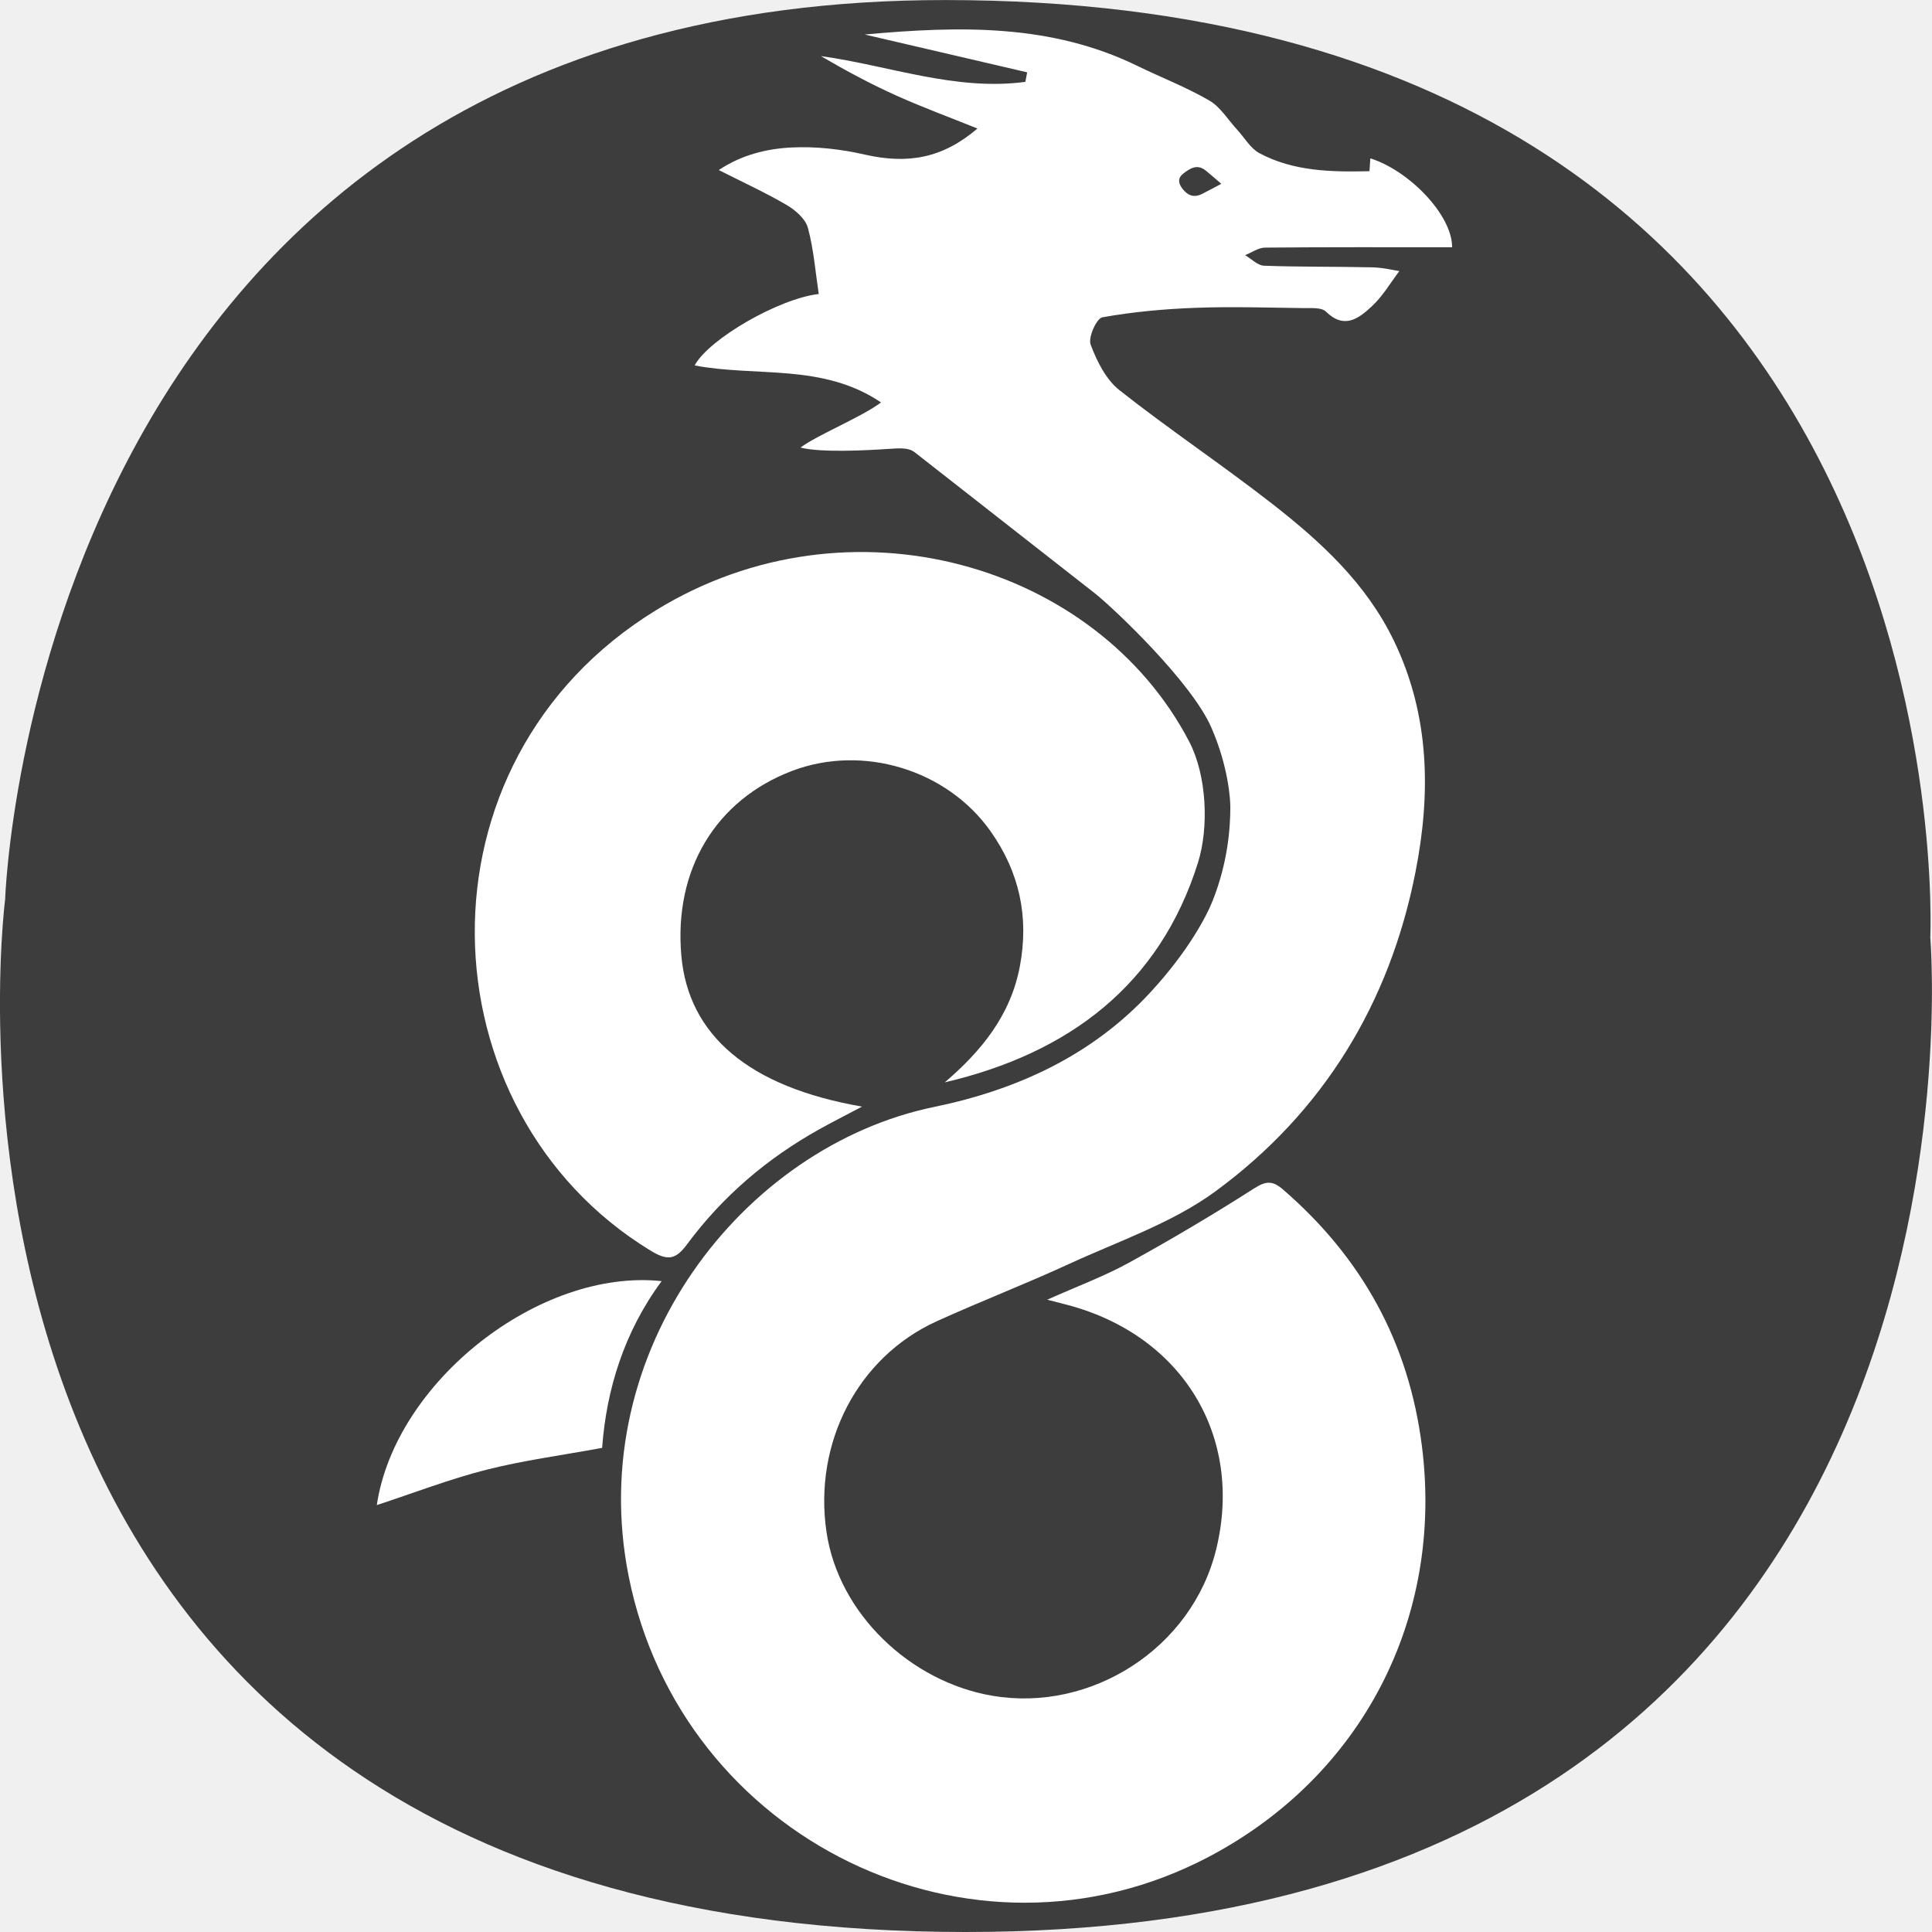
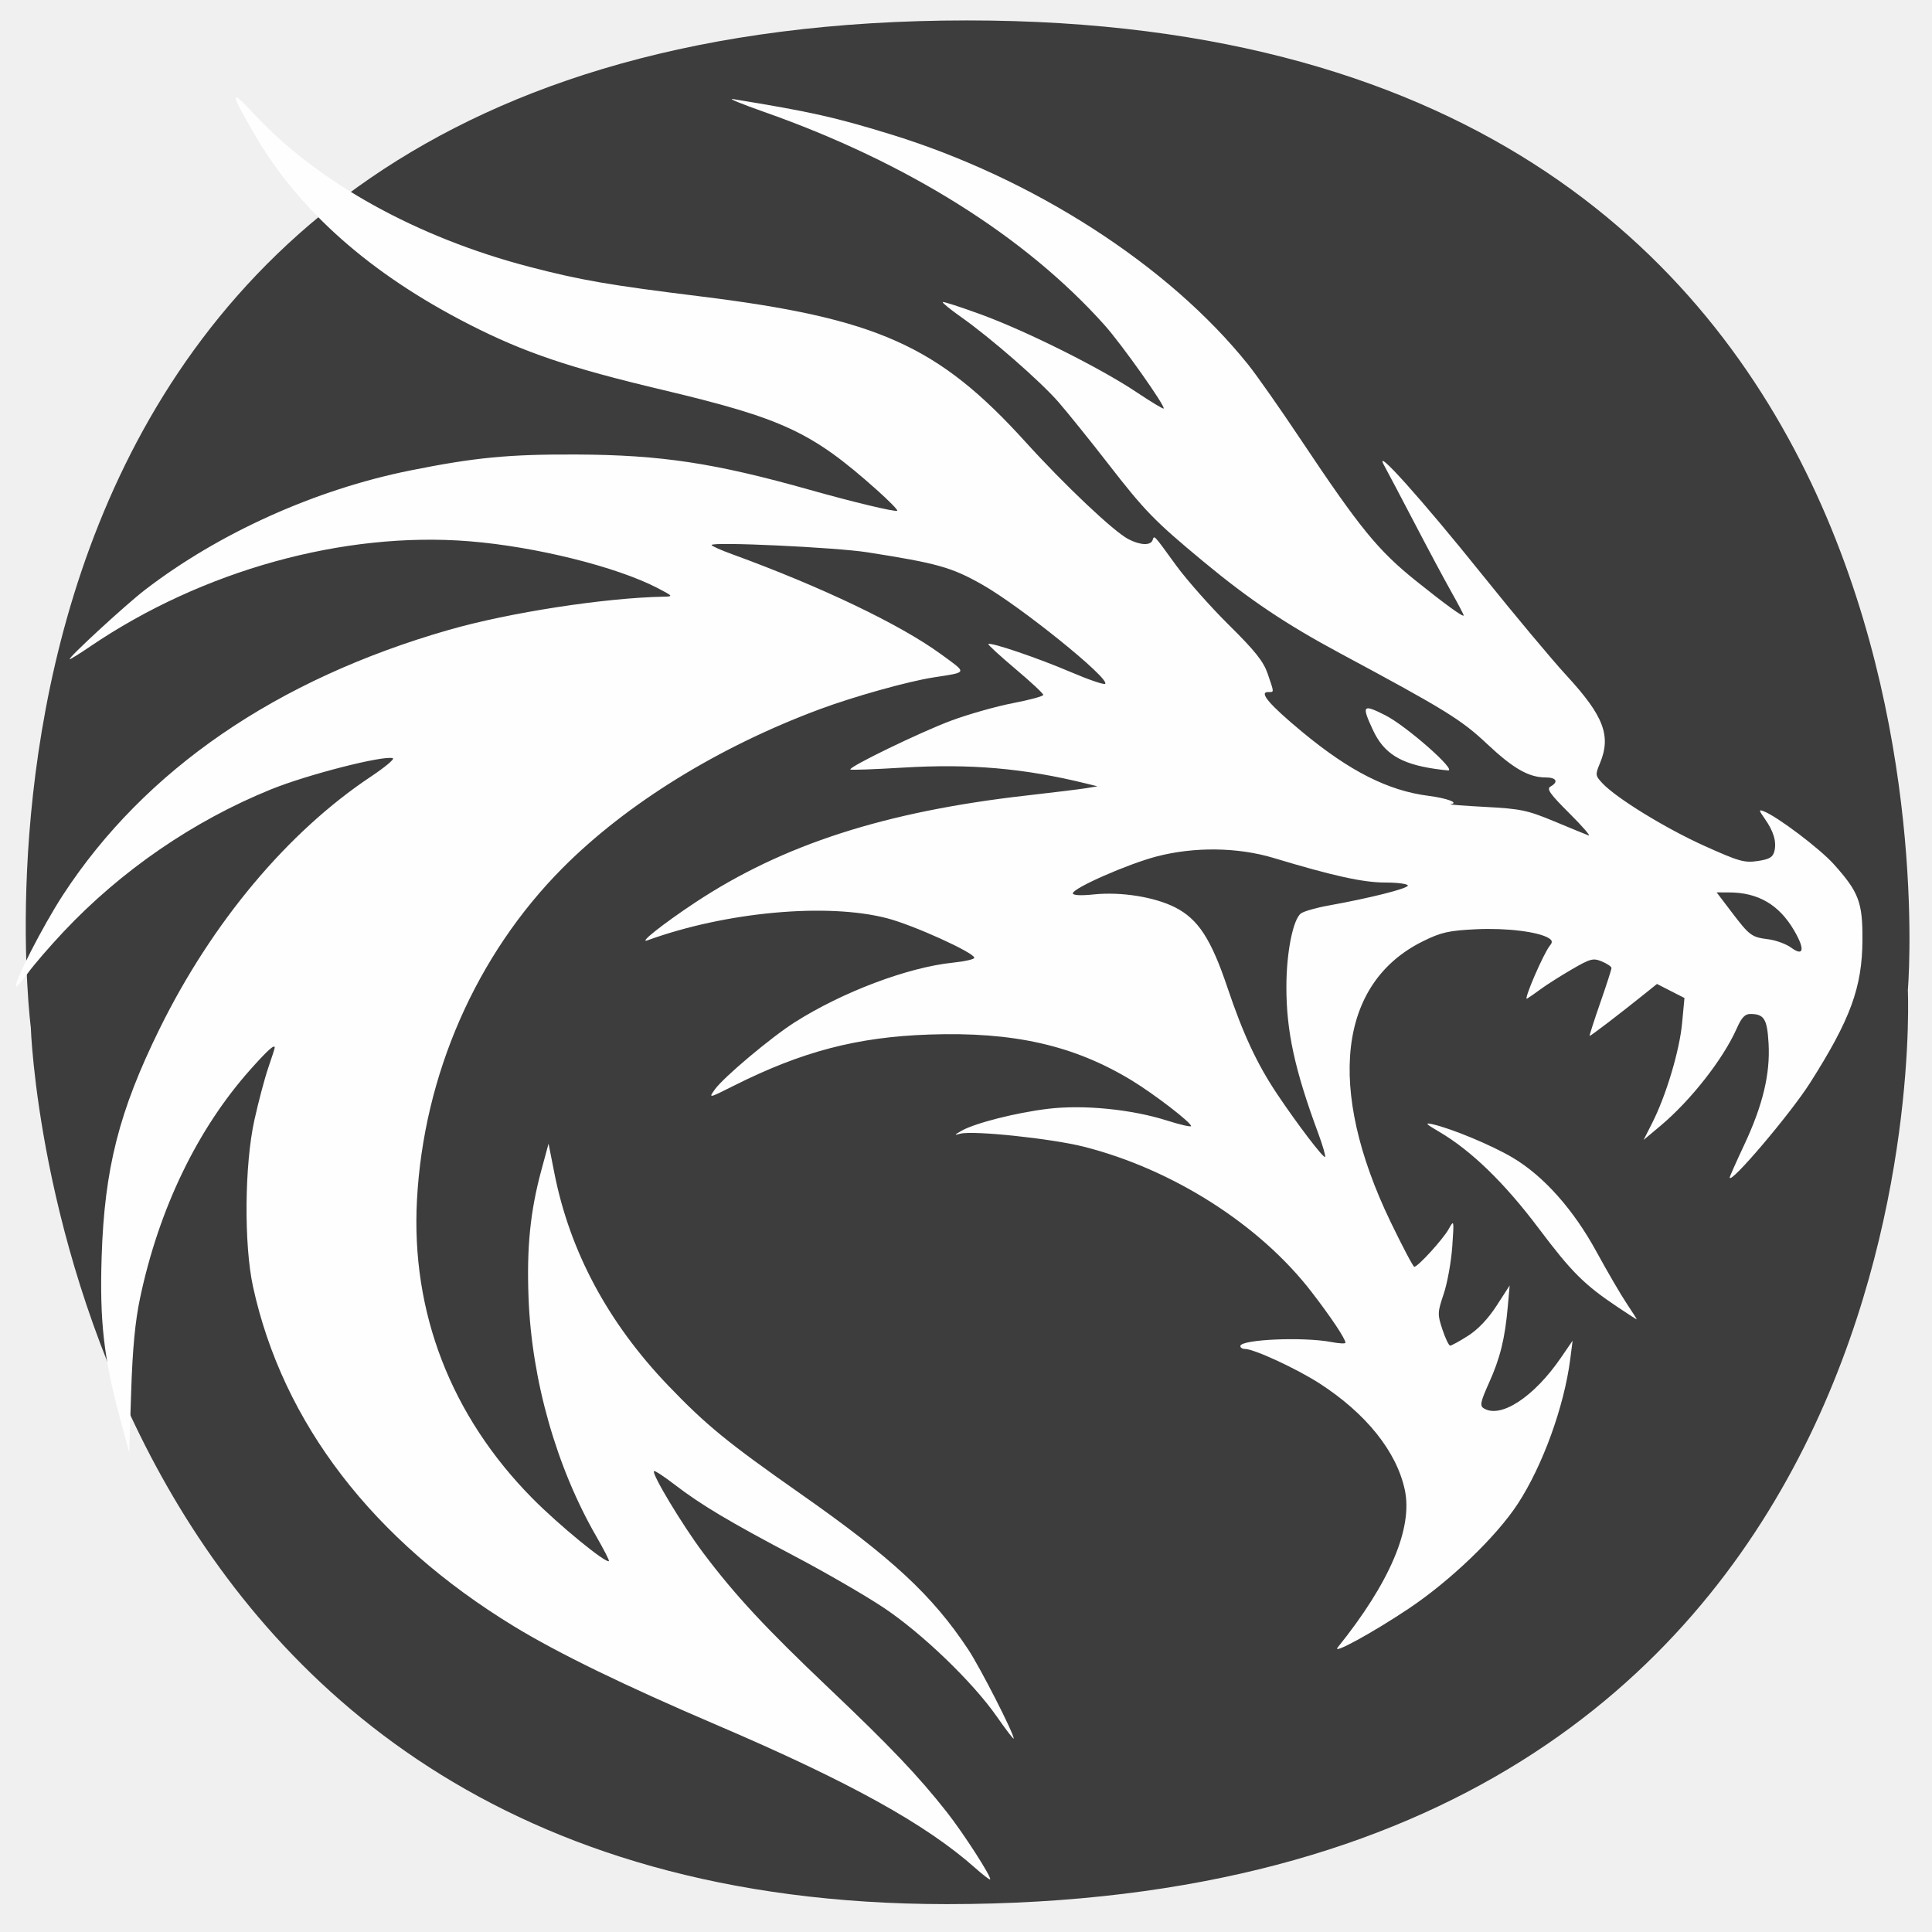
- <svg xmlns="http://www.w3.org/2000/svg" width="400" height="400" version="1.1" viewBox="0 0 400 400" xml:space="preserve">
-   <defs>
-     <clipPath id="a">
-       <path d="m0 300h300v-300h-300z" />
-     </clipPath>
-   </defs>
-   <g transform="matrix(1.3333 0 0 -1.3333 0 400)">
-     <g clip-path="url(#a)">
-       <g transform="translate(177.57 268.56)">
-         <path d="m0 0c0.969-0.066 2.097 0.81 3.987 1.635-1.862 0.802-2.973 1.655-3.939 1.593-0.996-0.063-2.592-1.031-2.567-1.578 0.027-0.603 1.532-1.583 2.519-1.65" fill="#3d3d3d" />
-       </g>
-       <g transform="translate(179.32 268.11)">
-         <path d="m0 0c0.969-0.066 2.097 0.81 3.987 1.635-1.862 0.802-2.973 1.655-3.939 1.593-0.996-0.063-2.592-1.031-2.567-1.578 0.027-0.603 1.532-1.583 2.519-1.65" fill="#3d3d3d" />
-       </g>
-       <g transform="translate(299.74 154.44)">
-         <path d="m0 0s6.94 145.56-153.04 145.56c-141.48 0-145.9-139.63-145.9-139.63s-20.811-160.37 149.16-160.37c163.02 0 149.78 154.44 149.78 154.44" fill="#3d3d3d" />
-       </g>
-       <g transform="translate(133.86 128.17)">
-         <path d="m0 0c-2.627-1.39-4.65-2.414-6.63-3.517-8.1-4.512-15.026-10.419-20.544-17.868-1.784-2.409-3.01-2.603-5.727-0.941-35.338 21.61-37.609 75.843 0.983 99.453 30.017 18.364 68.365 7.14 82.735-20.477 2.723-5.234 3.069-13.291 1.345-18.782-5.955-18.955-20.015-29.586-39.313-34.102 5.689 4.87 10.218 10.393 11.659 18.025 1.452 7.687-0.084 14.638-4.542 20.956-6.773 9.596-19.868 13.544-30.811 9.389-11.881-4.511-18.39-15.354-17.216-28.683 1.09-12.381 10.484-20.405 28.061-23.453" fill="#fff" />
-       </g>
-       <g transform="translate(58.513 66.293)">
-         <path d="M 0,0 C 2.838,19.152 25.265,36.788 44.23,34.776 38.356,26.832 35.643,17.846 34.988,8.883 28.686,7.722 22.747,6.941 16.981,5.478 11.304,4.037 5.803,1.903 0,0" fill="#fff" />
-       </g>
-       <g transform="translate(183.79 273.09)">
-         <path d="m0 0c1.061 0.812 2.155 1.494 3.472 0.408 0.75-0.617 1.478-1.257 2.386-2.032-1.127-0.595-2.042-1.096-2.975-1.567-1.306-0.658-2.282-0.218-3.072 0.822-0.642 0.844-0.757 1.645 0.189 2.369m15.447-157.8c-1.598 1.382-2.611 1.381-4.485 0.182-6.359-4.068-12.867-7.922-19.481-11.562-3.792-2.086-7.898-3.599-12.653-5.724 1.633-0.421 2.418-0.619 3.201-0.827 17.776-4.73 27.272-20.335 23.065-37.813-3.741-15.544-19.52-25.482-34.812-22.86-12.748 2.186-23.877 12.772-25.735 25.456-2.026 13.824 4.859 27.119 17.108 32.689 6.794 3.089 13.771 5.778 20.549 8.9 7.706 3.551 16.038 6.355 22.766 11.296 16.7 12.262 27.012 29.145 31.033 49.523 2.408 12.207 2.245 24.36-3.339 35.95-4.286 8.895-11.319 15.357-18.875 21.253-7.775 6.068-16.007 11.554-23.747 17.664-2.095 1.653-3.509 4.505-4.478 7.09-0.411 1.095 0.925 4.066 1.819 4.227 4.746 0.852 9.596 1.29 14.425 1.473 5.574 0.21 11.164 0.032 16.746-0.042 1.21-0.015 2.853 0.141 3.549-0.542 2.891-2.843 5.159-1.014 7.166 0.856 1.689 1.573 2.893 3.668 4.236 5.433-0.815 0.12-2.487 0.541-4.168 0.581-5.613 0.133-11.233 0.047-16.843 0.253-1 0.037-1.963 1.066-2.942 1.637 1.031 0.409 2.058 1.165 3.093 1.175 9.682 0.091 19.366 0.054 29.057 0.054 0.011 5.038-6.722 11.936-12.704 13.806-0.045-0.682-0.087-1.317-0.131-1.994-5.944-0.141-11.778-0.03-17.078 2.788-1.396 0.743-2.309 2.394-3.446 3.627-1.431 1.551-2.605 3.547-4.349 4.559-3.576 2.076-7.48 3.58-11.211 5.397-13.259 6.458-27.262 6.231-42.302 4.854 8.991-2.092 17.11-3.982 25.23-5.872-0.093-0.494-0.185-0.987-0.278-1.481-10.86-1.455-21.134 2.528-31.756 4.003 3.849-2.254 7.749-4.35 11.778-6.158 4.095-1.837 8.316-3.39 12.538-5.091-5.364-4.583-10.746-5.588-17.488-4.048-3.686 0.842-7.585 1.29-11.348 1.106-3.887-0.19-7.802-1.147-11.332-3.506 3.78-1.916 7.263-3.506 10.549-5.432 1.355-0.795 2.909-2.144 3.287-3.536 0.904-3.333 1.166-6.841 1.687-10.281-6.188-0.701-17.071-6.994-19.27-11.09 9.512-1.831 19.868 0.383 28.942-5.746-2.989-2.262-9.949-5.075-12.502-7.007 3.156-0.827 10.469-0.423 13.33-0.229 2.409 0.164 3.521 0.223 4.508-0.59l28.001-21.921c2.944-2.374 14.835-13.629 17.939-20.704 2.643-6.023 2.966-11.148 2.965-12.398-2e-3 -3.355-0.413-8.609-2.721-14.469-0.969-2.461-3.812-7.912-9.677-14.267-9.09-9.847-20.783-15.17-33.57-17.807-29.732-6.13-54.436-37.881-47.462-72.884 8.142-40.866 53.247-62.991 90.107-43.552 23.824 12.564 36.456 37.078 33.072 63.762-2.045 16.12-9.338 29.269-21.563 39.839" fill="#fff" />
-       </g>
-     </g>
+ <svg xmlns="http://www.w3.org/2000/svg" width="400" height="400" viewBox="0 0 400 400">
+   <g transform="translate(395 205) scale(1.30)">
+     <path d="m0 0s6.94 145.56-153.04 145.56c-141.48 0-145.9-139.63-145.9-139.63s-20.811-160.37 149.16-160.37c163.02 0 149.78 154.44 149.78 154.44" fill="#3d3d3d" />
+   </g>
+   <g transform="translate(-5, 10) scale(0.68 0.68)">
+     <path d="M 304.38 554.13 C289.35,540.74 265.92,527.77 225.50,510.47 C197.46,498.47 177.35,488.69 163.87,480.48 C120.93,454.31 93.41,418.49 84.38,377.00 C81.60,364.20 81.80,339.89 84.81,326.31 C86.05,320.70 87.95,313.55 89.03,310.40 C90.12,307.26 91.00,304.49 91.00,304.26 C91.00,303.10 88.80,305.08 83.53,311.00 C67.44,329.08 55.75,353.30 50.00,380.50 C48.51,387.56 47.71,395.93 47.29,409.00 L 46.69 427.50 L 43.87 417.04 C38.94,398.71 37.68,387.64 38.30,368.00 C39.15,341.08 43.60,323.60 55.96,298.50 C71.89,266.16 94.91,238.66 120.17,221.82 C124.54,218.91 127.59,216.36 126.96,216.15 C124.12,215.21 100.91,221.14 89.80,225.66 C66.22,235.24 44.22,250.35 26.62,269.07 C22.44,273.51 17.59,279.14 15.84,281.57 C14.09,284.00 12.49,285.83 12.28,285.62 C11.40,284.74 20.43,267.12 26.58,257.70 C51.43,219.66 91.52,192.14 144.00,177.08 C162.43,171.79 191.46,167.31 209.50,166.96 C212.37,166.91 212.28,166.79 207.63,164.37 C195.12,157.86 170.48,151.73 150.32,150.10 C112.01,147.01 68.94,158.95 34.82,182.12 C31.68,184.26 28.88,186.00 28.60,186.00 C27.61,186.00 45.56,169.45 51.50,164.89 C74.03,147.57 103.35,134.37 132.15,128.56 C151.99,124.57 162.28,123.58 183.00,123.68 C208.68,123.80 225.02,126.28 254.00,134.46 C267.23,138.19 280.07,141.26 280.54,140.80 C280.77,140.56 277.93,137.68 274.23,134.38 C254.48,116.79 245.73,112.71 209.00,103.98 C180.66,97.25 167.01,92.63 150.35,84.14 C120.18,68.76 98.39,49.49 84.87,26.24 C77.15,12.97 77.19,11.93 85.10,20.40 C104.31,40.97 134.45,57.64 168.50,66.52 C184.10,70.59 192.88,72.11 220.50,75.52 C274.45,82.20 292.94,90.46 319.55,119.81 C331.53,133.03 346.49,147.17 350.93,149.46 C354.53,151.32 357.67,151.45 358.28,149.75 C358.83,148.22 358.44,147.80 365.49,157.50 C368.70,161.90 375.90,170.03 381.50,175.57 C389.54,183.52 392.04,186.67 393.35,190.50 C395.35,196.37 395.34,196.00 393.46,196.00 C390.55,196.00 393.83,199.84 403.80,208.11 C418.25,220.10 430.01,226.05 442.34,227.61 C447.92,228.32 451.76,229.77 449.00,230.14 C448.17,230.25 452.90,230.62 459.50,230.97 C470.32,231.54 472.38,231.97 480.50,235.34 C485.45,237.40 490.17,239.34 491.00,239.65 C491.83,239.96 489.21,236.94 485.19,232.93 C479.25,227.02 478.17,225.48 479.44,224.77 C481.96,223.36 481.24,222.00 477.97,222.00 C472.81,222.00 468.10,219.30 460.08,211.76 C452.25,204.39 447.35,201.37 415.50,184.27 C398.87,175.34 387.78,167.90 373.80,156.31 C358.87,143.93 355.95,140.93 344.76,126.50 C339.21,119.35 332.38,110.88 329.59,107.67 C323.98,101.26 309.03,88.20 299.89,81.76 C296.67,79.49 294.20,77.47 294.40,77.27 C294.60,77.07 299.88,78.78 306.13,81.07 C319.93,86.12 342.45,97.38 353.33,104.66 C357.72,107.60 361.47,109.86 361.65,109.68 C362.28,109.06 348.87,90.11 343.71,84.34 C319.54,57.28 283.40,34.64 240.00,19.37 C233.12,16.95 228.85,15.19 230.50,15.46 C254.19,19.33 261.22,20.89 278.14,26.07 C321.76,39.41 363.19,66.06 387.43,96.37 C390.01,99.59 397.12,109.72 403.22,118.87 C421.48,146.23 426.87,152.85 438.57,162.23 C447.52,169.41 453.00,173.37 453.00,172.66 C453.00,172.39 451.27,169.10 449.15,165.34 C447.03,161.58 442.02,152.20 438.01,144.50 C433.99,136.80 429.84,128.93 428.78,127.00 C425.26,120.64 440.20,137.28 458.79,160.45 C468.48,172.52 479.96,186.25 484.29,190.95 C495.66,203.28 497.97,209.34 494.48,217.70 C493.04,221.16 493.07,221.45 495.23,223.76 C499.46,228.29 514.45,237.50 526.25,242.82 C536.78,247.57 538.47,248.05 542.51,247.45 C546.10,246.91 547.14,246.30 547.60,244.46 C548.32,241.60 547.37,238.40 544.67,234.57 C542.82,231.94 542.79,231.71 544.39,232.32 C548.45,233.88 561.41,243.66 565.63,248.36 C573.30,256.88 574.48,259.99 574.41,271.50 C574.33,285.94 570.78,295.63 558.43,315.05 C552.48,324.42 534.00,346.17 534.00,343.81 C534.00,343.51 535.98,339.05 538.41,333.88 C544.06,321.84 546.36,312.30 545.83,303.02 C545.41,295.53 544.50,294.04 540.30,294.02 C538.65,294.00 537.60,295.11 536.14,298.42 C532.02,307.74 522.12,320.36 512.88,328.10 L 507.78 332.37 L 510.44 327.12 C514.63,318.84 518.72,305.18 519.50,296.82 L 520.22 289.15 L 516.03 287.02 L 511.85 284.88 L 508.35 287.69 C500.26,294.19 491.53,300.86 491.35,300.68 C491.24,300.57 492.69,296.06 494.57,290.65 C496.46,285.24 498.00,280.46 498.00,280.03 C498.00,279.60 496.68,278.70 495.07,278.03 C492.41,276.93 491.58,277.15 485.82,280.50 C482.35,282.53 478.15,285.19 476.50,286.42 C474.85,287.64 472.96,288.96 472.29,289.35 C471.04,290.09 477.33,275.52 479.27,273.17 C480.09,272.19 480.00,271.62 478.94,270.95 C475.78,268.98 466.05,267.78 456.79,268.22 C448.45,268.63 446.15,269.14 440.64,271.86 C414.85,284.55 411.12,316.60 430.71,357.25 C434.36,364.81 437.62,371.00 437.96,371.00 C439.06,371.00 446.72,362.60 448.44,359.50 C450.07,356.56 450.09,356.67 449.52,364.88 C449.19,369.50 448.03,375.95 446.92,379.24 C445.01,384.91 444.99,385.45 446.53,390.10 C447.43,392.80 448.49,395.00 448.88,395.00 C449.28,395.00 451.73,393.66 454.32,392.01 C457.33,390.11 460.46,386.80 463.01,382.86 L 467.00 376.69 L 466.43 383.09 C465.57,392.85 464.10,398.83 460.71,406.33 C458.14,412.04 457.87,413.30 459.07,414.06 C464.20,417.31 474.35,410.70 482.57,398.73 L 486.16 393.50 L 485.46 399.00 C483.62,413.46 477.05,431.58 469.44,443.21 C462.92,453.16 448.95,466.58 436.27,475.06 C425.30,482.40 412.73,489.27 414.65,486.88 C430.51,467.16 437.57,450.57 435.07,438.90 C432.58,427.26 423.31,415.69 409.17,406.54 C402.17,402.02 389.16,396.00 386.36,396.00 C385.61,396.00 385.00,395.61 385.00,395.13 C385.00,393.10 404.20,392.26 412.75,393.91 C415.09,394.36 417.00,394.45 417.00,394.12 C416.99,392.90 412.62,386.35 406.62,378.57 C390.86,358.15 364.42,341.30 337.34,334.43 C327.56,331.95 303.63,329.43 299.76,330.47 C297.79,331.00 297.83,330.88 300.11,329.58 C304.16,327.26 316.61,324.09 326.38,322.90 C337.20,321.58 351.86,323.03 362.72,326.48 C366.73,327.75 370.00,328.50 370.00,328.14 C369.99,327.04 358.82,318.45 352.00,314.29 C334.39,303.57 316.01,299.39 290.28,300.28 C268.33,301.03 251.54,305.43 230.76,315.87 C223.08,319.73 223.05,319.73 225.00,317.00 C227.62,313.32 242.09,301.15 249.33,296.55 C263.83,287.32 283.81,279.79 297.52,278.39 C301.09,278.02 304.00,277.36 304.00,276.91 C304.00,275.37 285.52,266.98 277.50,264.89 C259.20,260.10 228.31,262.93 204.50,271.59 C201.54,272.66 209.29,266.52 219.04,260.07 C245.70,242.43 276.87,232.37 320.00,227.49 C327.98,226.59 336.08,225.59 338.00,225.28 L 341.50 224.70 L 338.00 223.84 C319.08,219.19 302.79,217.78 282.27,219.01 C273.66,219.53 266.46,219.79 266.26,219.59 C265.55,218.88 287.64,208.17 297.00,204.69 C302.23,202.75 310.66,200.36 315.75,199.38 C320.84,198.41 325.00,197.27 325.00,196.86 C325.00,196.44 321.16,192.87 316.47,188.92 C311.78,184.96 308.09,181.58 308.28,181.39 C308.93,180.73 323.51,185.69 333.35,189.91 C338.77,192.23 343.49,193.84 343.84,193.50 C345.40,191.94 317.91,169.77 306.31,163.23 C297.04,158.00 292.68,156.78 271.50,153.46 C261.87,151.94 224.00,150.18 224.00,151.24 C224.00,151.52 226.81,152.78 230.25,154.03 C257.51,163.97 281.47,175.44 293.83,184.46 C301.98,190.41 302.15,189.89 291.50,191.56 C283.76,192.77 267.39,197.35 257.00,201.21 C226.10,212.70 198.16,229.95 178.63,249.59 C152.37,276.01 136.37,312.45 134.31,350.59 C132.46,384.87 144.66,416.42 169.50,441.54 C177.48,449.61 191.90,461.43 192.75,460.59 C192.92,460.42 191.20,457.05 188.92,453.10 C176.76,432.01 169.24,405.54 168.28,380.49 C167.69,365.07 168.79,354.10 172.19,341.55 L 174.37 333.50 L 176.15 342.50 C180.86,366.36 192.47,388.01 210.81,407.16 C222.36,419.20 228.83,424.50 251.00,440.04 C278.96,459.63 291.21,471.00 302.14,487.50 C305.77,492.97 316.00,513.00 316.00,514.63 C316.00,515.01 313.67,511.98 310.83,507.91 C303.54,497.45 288.18,482.67 276.46,474.83 C270.98,471.17 258.78,464.10 249.35,459.13 C229.47,448.66 220.79,443.48 212.69,437.26 C209.49,434.80 206.69,432.97 206.47,433.20 C205.69,433.98 215.18,449.74 221.46,458.10 C231.15,470.99 240.40,480.95 259.94,499.50 C278.51,517.14 286.90,525.96 295.62,537.01 C300.71,543.46 309.39,556.96 308.81,557.51 C308.64,557.67 306.65,556.15 304.38,554.13 ZM 408.70 330.31 C401.55,311.02 398.99,299.22 399.02,285.66 C399.03,275.25 401.05,265.17 403.46,263.40 C404.36,262.75 408.11,261.67 411.80,261.01 C424.41,258.75 436.00,255.83 436.00,254.92 C436.00,254.41 432.91,254.00 429.13,254.00 C422.39,254.00 413.29,252.00 395.14,246.52 C384.22,243.23 370.95,243.06 359.44,246.08 C350.68,248.37 334.00,255.72 334.00,257.28 C334.00,257.91 336.41,258.03 340.47,257.61 C348.73,256.77 358.86,258.39 365.11,261.55 C372.15,265.12 376.08,271.14 381.08,286.00 C385.82,300.10 390.09,309.25 396.14,318.30 C402.26,327.46 410.31,338.03 410.79,337.54 C411.03,337.31 410.08,334.05 408.70,330.31 ZM 553.60 268.58 C549.00,260.72 542.64,257.02 533.76,257.01 L 530.02 257.00 L 534.45 262.83 C540.06,270.21 540.61,270.62 545.73,271.27 C548.06,271.56 551.21,272.72 552.73,273.84 C556.57,276.65 556.96,274.31 553.60,268.58 ZM 499.99 383.33 C489.69,376.45 485.92,372.69 475.81,359.25 C465.40,345.41 455.28,335.59 445.50,329.86 C441.43,327.48 441.06,327.05 443.50,327.59 C449.23,328.86 461.54,333.98 467.86,337.73 C477.36,343.36 486.42,353.53 493.49,366.51 C496.79,372.55 500.92,379.64 502.68,382.25 C504.43,384.86 505.78,387.00 505.67,387.00 C505.56,387.00 503.00,385.35 499.99,383.33 ZM 444.00 219.35 C433.68,217.80 428.67,214.63 425.39,207.60 C421.85,199.99 422.20,199.57 429.14,203.07 C435.53,206.30 451.20,220.10 448.20,219.86 C447.26,219.79 445.38,219.56 444.00,219.35 Z" fill="rgba(254,254,254,1)" />
  </g>
</svg>
